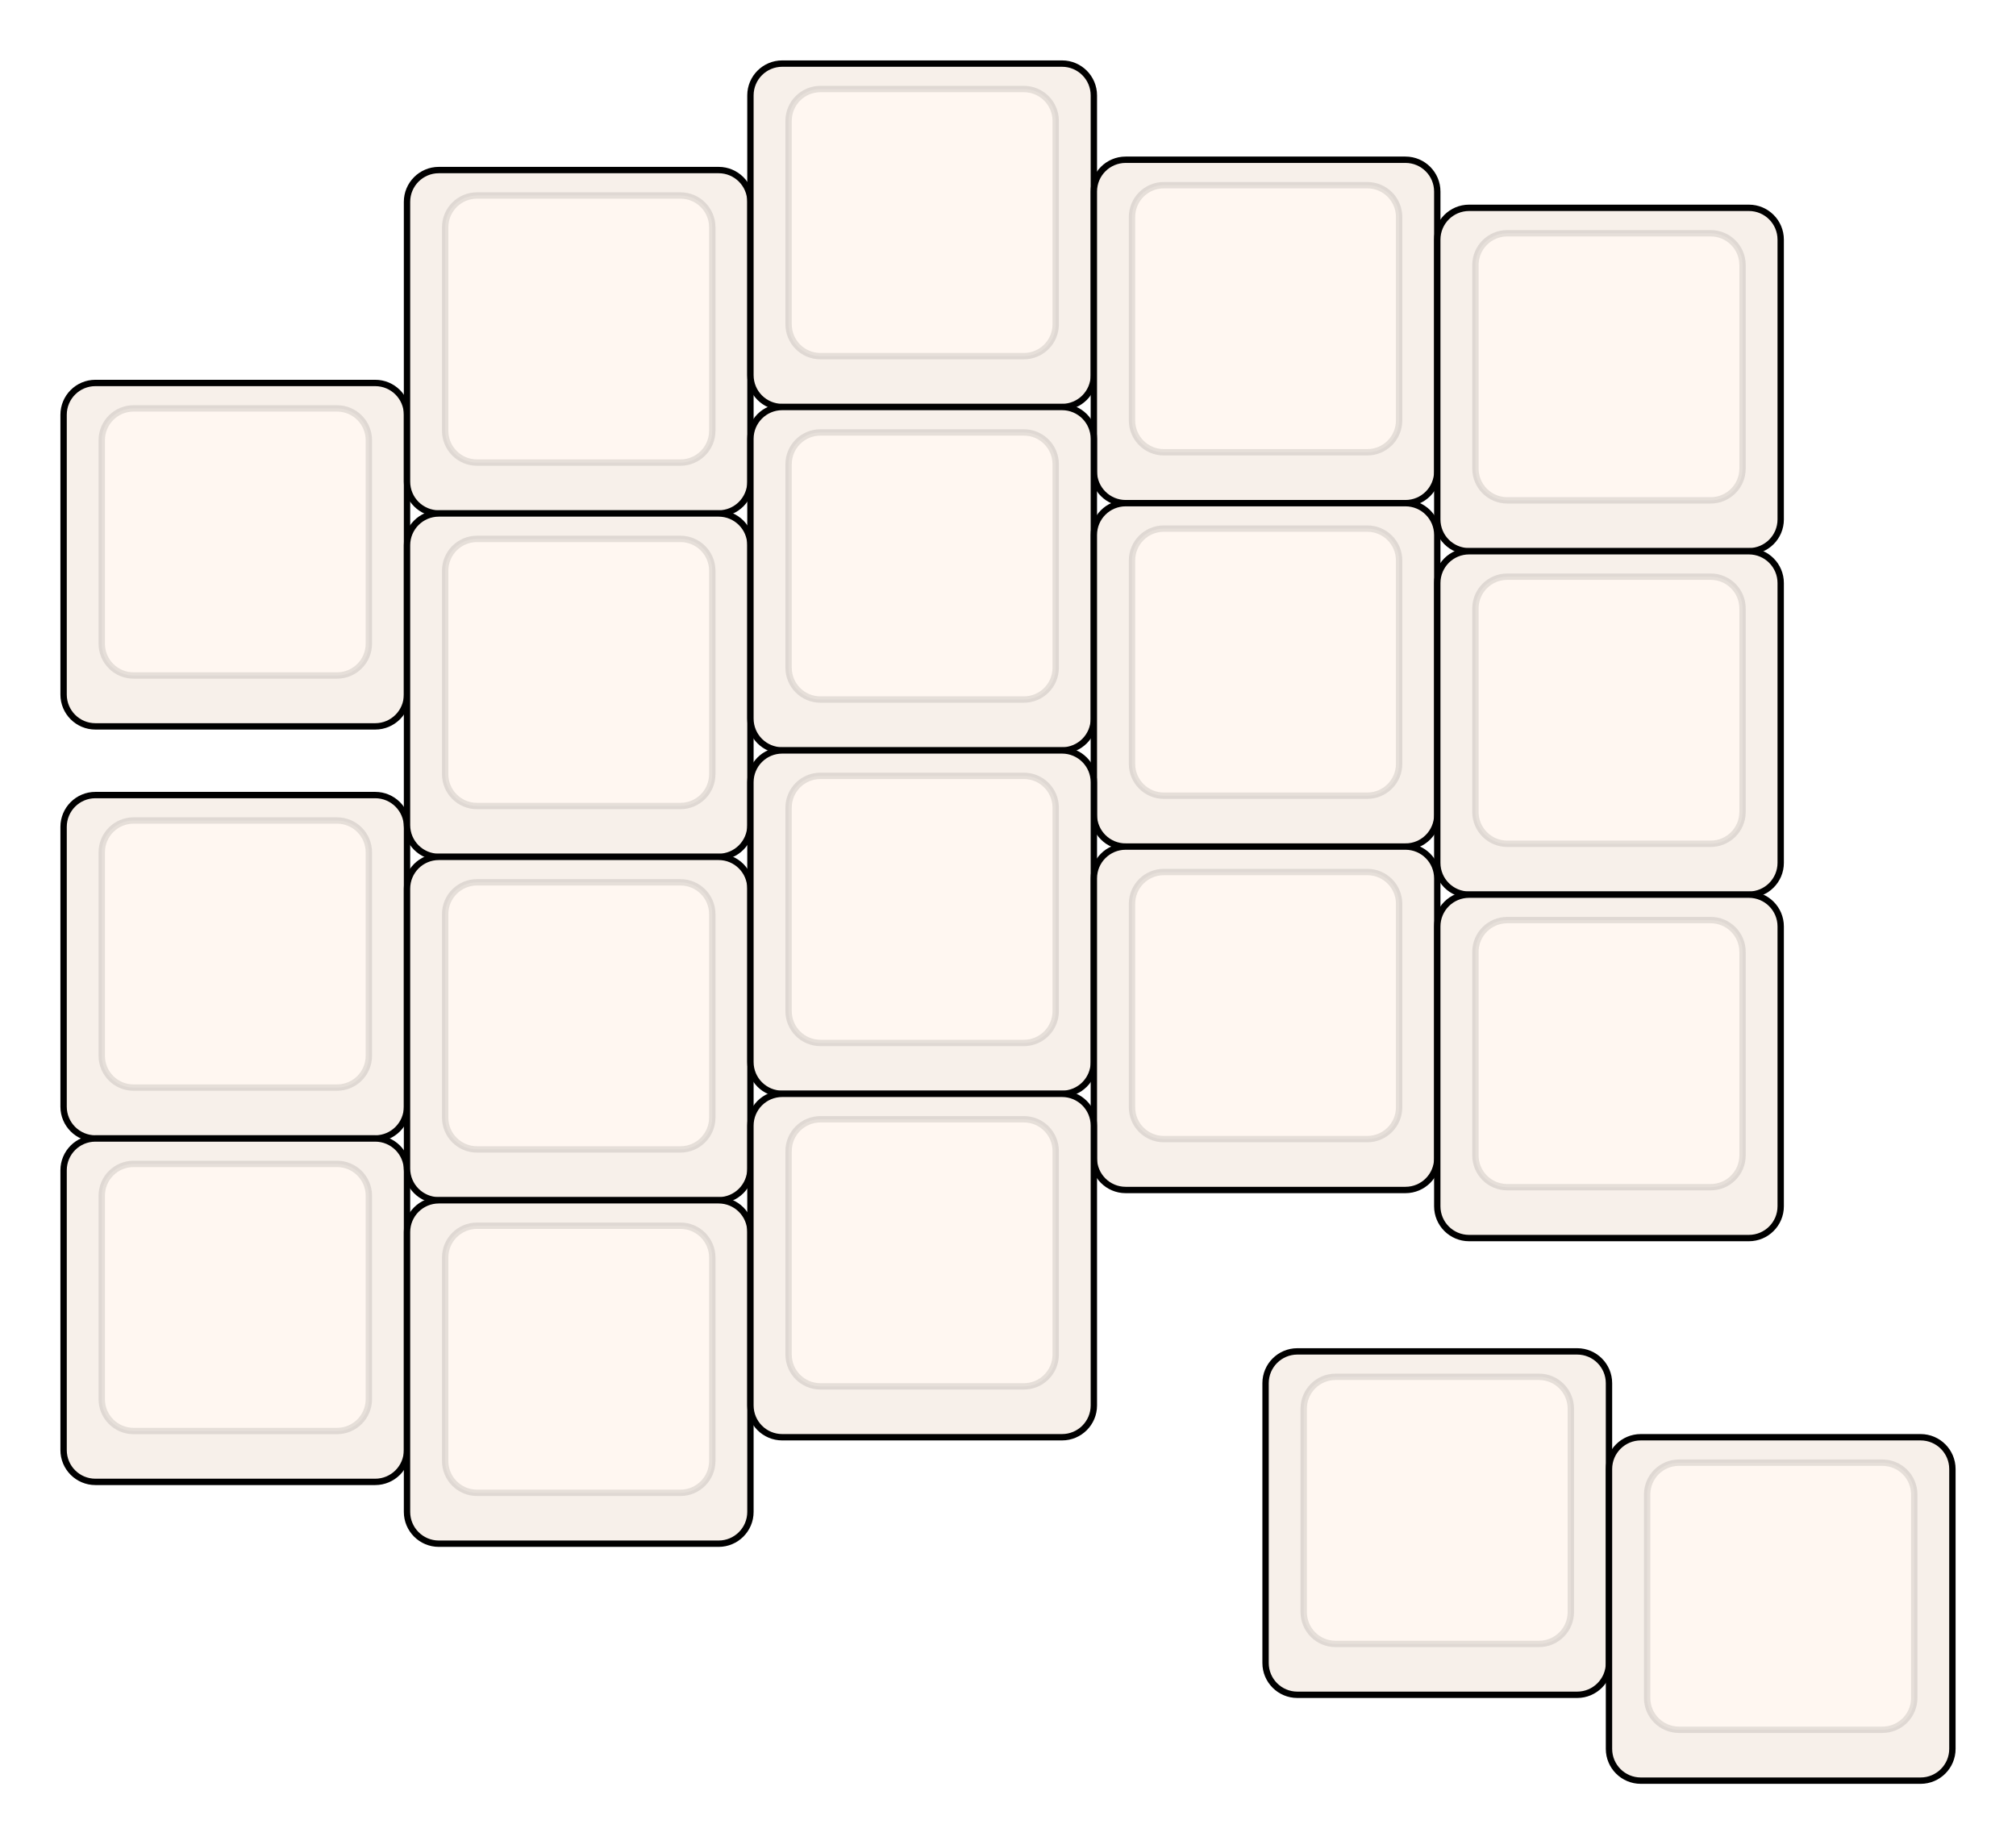
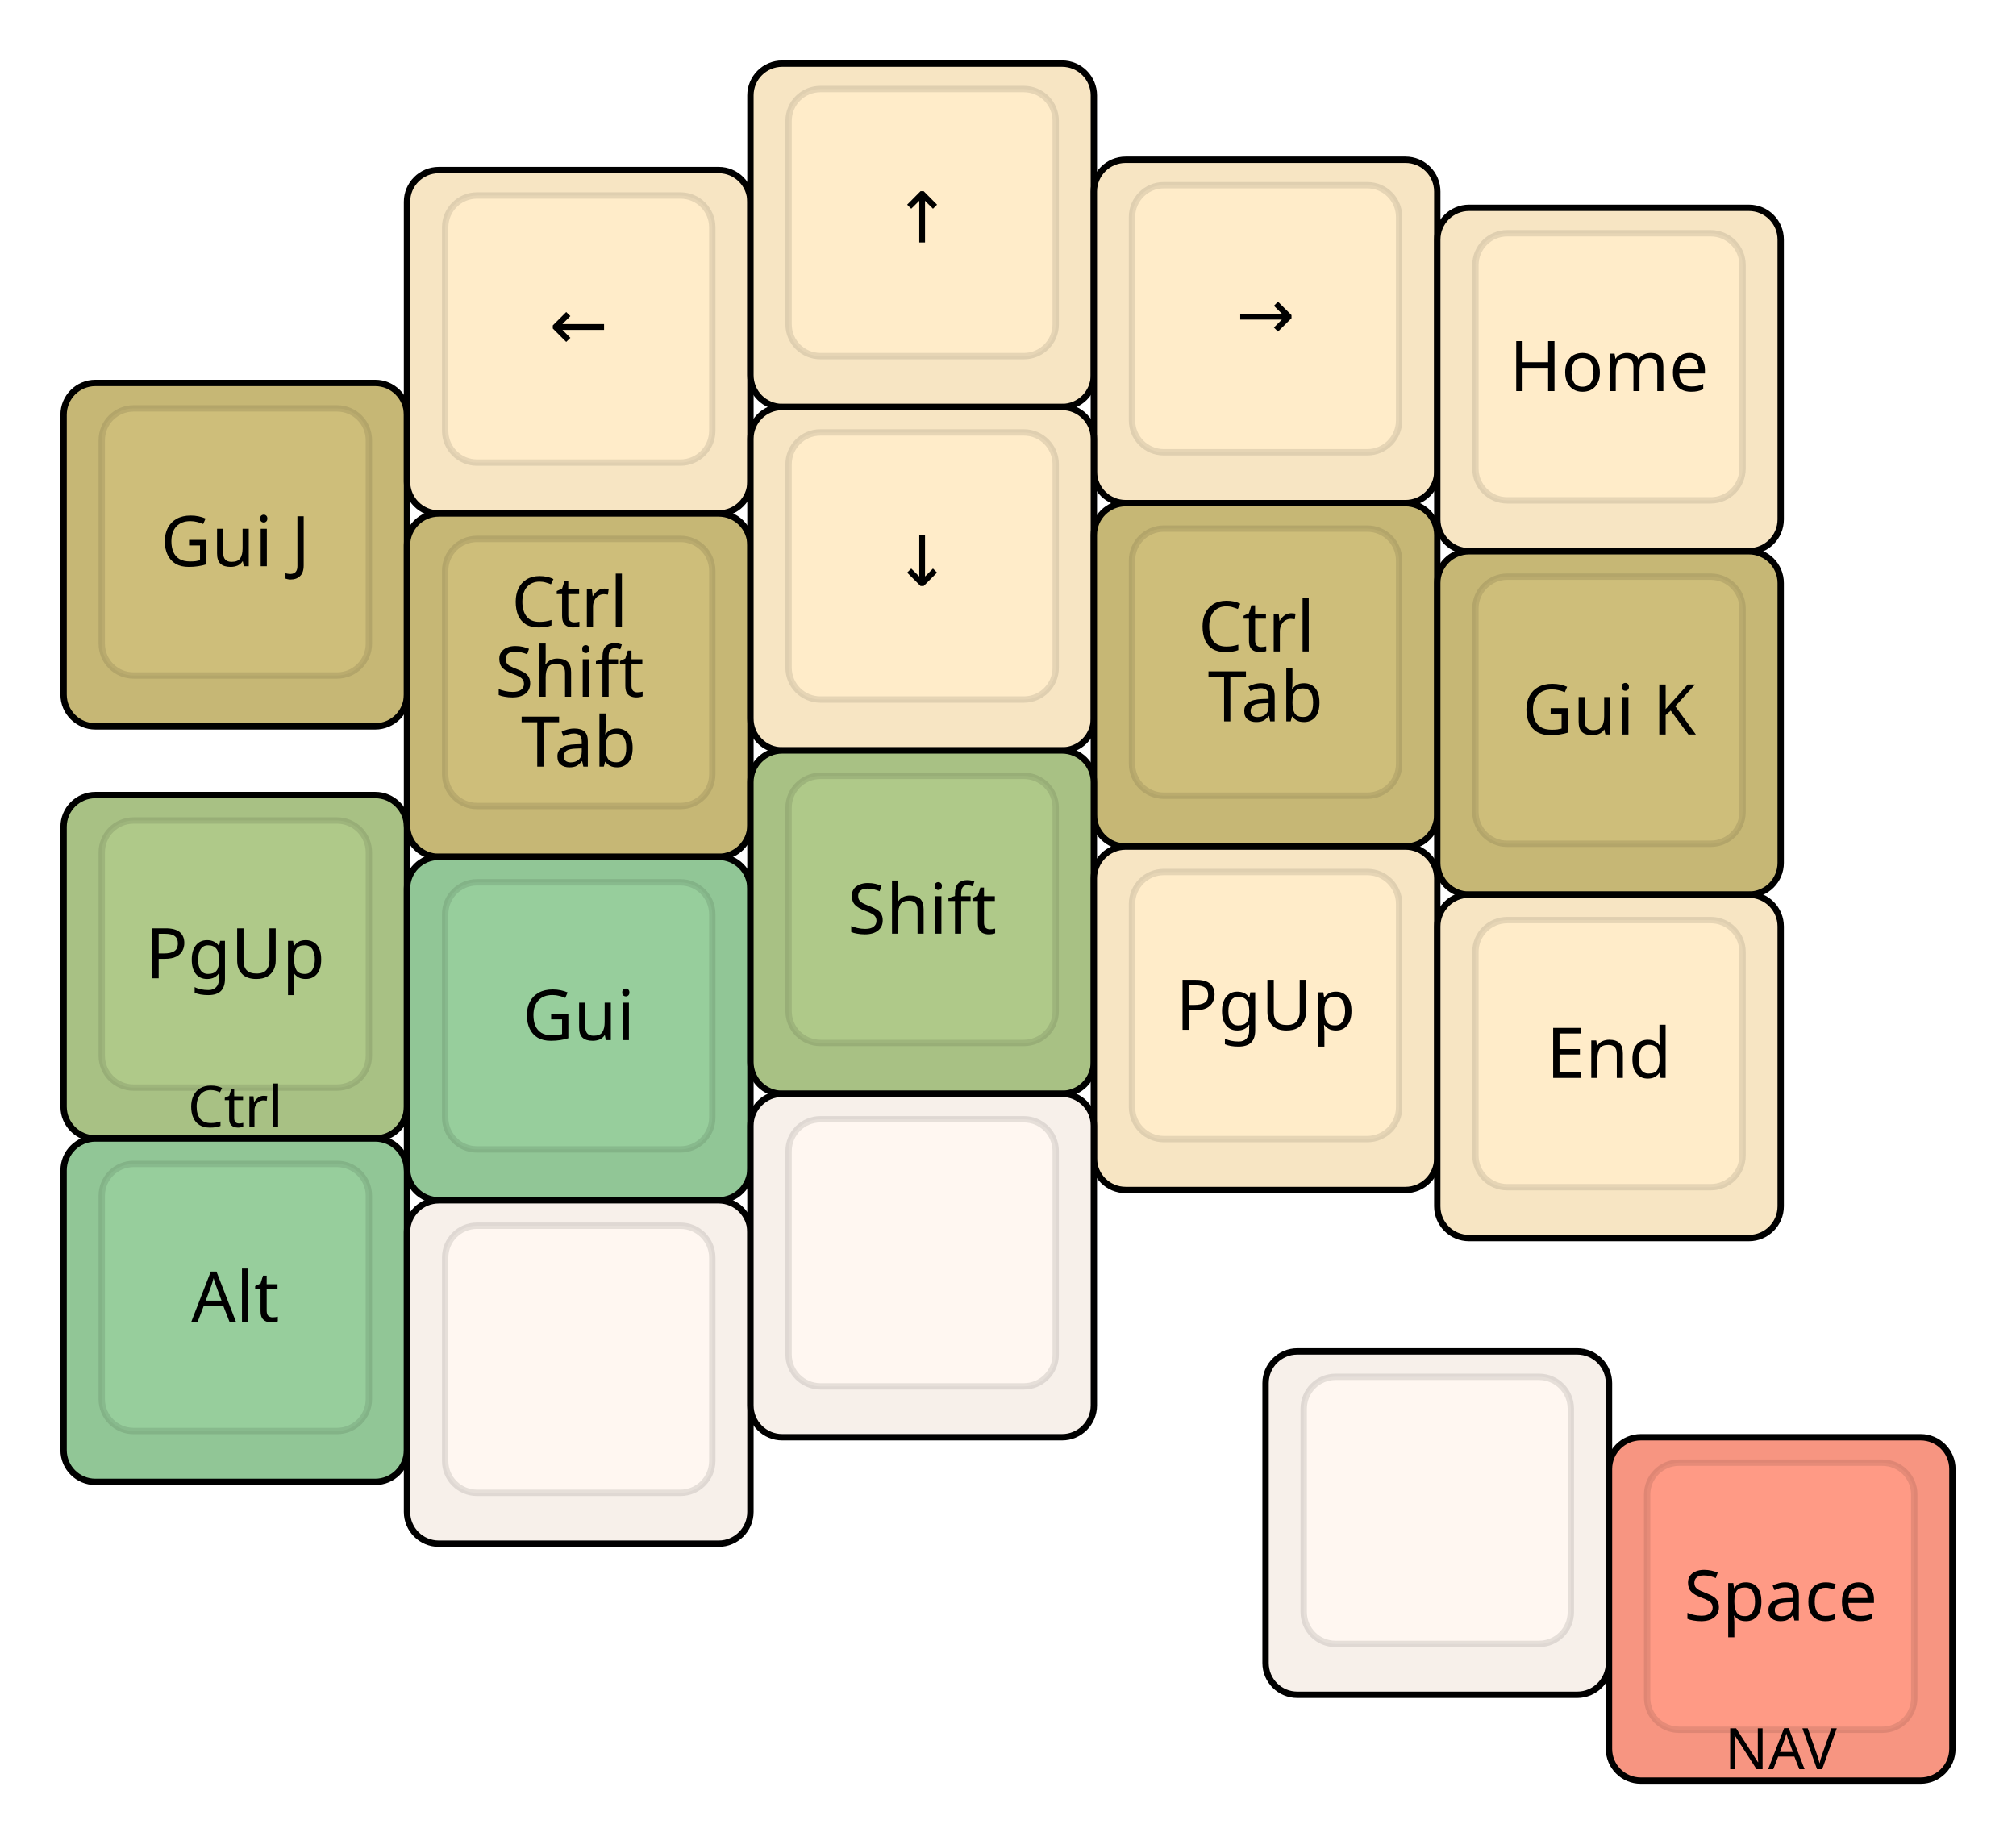
<svg xmlns="http://www.w3.org/2000/svg" width="317px" class="keymap leftie" height="290x" viewBox="0 0 317 290">
  <style type="text/css">
    .keycap .border { stroke: black; stroke-width: 1; }
    .keycap .inner.border { stroke: rgba(0,0,0,.1); }
    .keycap { font-family: sans-serif; font-size: 11px }
    .keycap .sub { font-size: 9px }
    .combos .keycap { font-size: 8px }
  </style>
-   <g class="keycap blank">
-     <rect x="10" y="60.22" width="54" height="54" rx="5" fill="#f7f0ea" class="outer border" />
-     <rect x="16" y="64.22" width="42" height="42" rx="5" fill="#fff7f1" class="inner border" />
+   <g class="keycap mod_implicit">
+     <rect x="10" y="60.22" width="54" height="54" rx="5" fill="#c6b775" class="outer border" />
+     <rect x="16" y="64.22" width="42" height="42" rx="5" fill="#cebe7a" class="inner border" />
+     <text x="37" y="85.22" text-anchor="middle" dominant-baseline="middle" class="main">
+       <tspan x="37" dy="0">Gui J</tspan>
+     </text>
  </g>
-   <g class="keycap blank">
-     <rect x="64" y="26.74" width="54" height="54" rx="5" fill="#f7f0ea" class="outer border" />
-     <rect x="70" y="30.74" width="42" height="42" rx="5" fill="#fff7f1" class="inner border" />
+   <g class="keycap default">
+     <rect x="64" y="26.74" width="54" height="54" rx="5" fill="#f7e5c3" class="outer border" />
+     <rect x="70" y="30.74" width="42" height="42" rx="5" fill="#ffecc9" class="inner border" />
+     <text x="91" y="51.74" text-anchor="middle" dominant-baseline="middle" class="main">
+       <tspan x="91" dy="0">←</tspan>
+     </text>
  </g>
-   <g class="keycap blank">
-     <rect x="118" y="10" width="54" height="54" rx="5" fill="#f7f0ea" class="outer border" />
-     <rect x="124" y="14" width="42" height="42" rx="5" fill="#fff7f1" class="inner border" />
+   <g class="keycap default">
+     <rect x="118" y="10" width="54" height="54" rx="5" fill="#f7e5c3" class="outer border" />
+     <rect x="124" y="14" width="42" height="42" rx="5" fill="#ffecc9" class="inner border" />
+     <text x="145" y="35" text-anchor="middle" dominant-baseline="middle" class="main">
+       <tspan x="145" dy="0">↑</tspan>
+     </text>
  </g>
-   <g class="keycap blank">
-     <rect x="172" y="25.12" width="54" height="54" rx="5" fill="#f7f0ea" class="outer border" />
-     <rect x="178" y="29.12" width="42" height="42" rx="5" fill="#fff7f1" class="inner border" />
+   <g class="keycap default">
+     <rect x="172" y="25.12" width="54" height="54" rx="5" fill="#f7e5c3" class="outer border" />
+     <rect x="178" y="29.12" width="42" height="42" rx="5" fill="#ffecc9" class="inner border" />
+     <text x="199" y="50.12" text-anchor="middle" dominant-baseline="middle" class="main">
+       <tspan x="199" dy="0">→</tspan>
+     </text>
  </g>
-   <g class="keycap blank">
-     <rect x="226" y="32.68" width="54" height="54" rx="5" fill="#f7f0ea" class="outer border" />
-     <rect x="232" y="36.68" width="42" height="42" rx="5" fill="#fff7f1" class="inner border" />
+   <g class="keycap default">
+     <rect x="226" y="32.68" width="54" height="54" rx="5" fill="#f7e5c3" class="outer border" />
+     <rect x="232" y="36.68" width="42" height="42" rx="5" fill="#ffecc9" class="inner border" />
+     <text x="253" y="57.68" text-anchor="middle" dominant-baseline="middle" class="main">
+       <tspan x="253" dy="0">Home</tspan>
+     </text>
  </g>
-   <g class="keycap blank">
-     <rect x="10" y="125.02" width="54" height="54" rx="5" fill="#f7f0ea" class="outer border" />
-     <rect x="16" y="129.02" width="42" height="42" rx="5" fill="#fff7f1" class="inner border" />
+   <g class="keycap mod_down">
+     <rect x="10" y="125.02" width="54" height="54" rx="5" fill="#a8c184" class="outer border" />
+     <rect x="16" y="129.02" width="42" height="42" rx="5" fill="#afc989" class="inner border" />
+     <text x="37" y="150.02" text-anchor="middle" dominant-baseline="middle" class="main">
+       <tspan x="37" dy="0">PgUp</tspan>
+     </text>
+     <text x="37" y="177.22" text-anchor="middle" class="sub">Ctrl</text>
  </g>
-   <g class="keycap blank">
-     <rect x="64" y="80.74" width="54" height="54" rx="5" fill="#f7f0ea" class="outer border" />
-     <rect x="70" y="84.74" width="42" height="42" rx="5" fill="#fff7f1" class="inner border" />
+   <g class="keycap mod_implicit">
+     <rect x="64" y="80.74" width="54" height="54" rx="5" fill="#c6b775" class="outer border" />
+     <rect x="70" y="84.74" width="42" height="42" rx="5" fill="#cebe7a" class="inner border" />
+     <text x="91" y="94.74" text-anchor="middle" dominant-baseline="middle" class="main">
+       <tspan x="91" dy="0">Ctrl</tspan>
+       <tspan x="91" dy="11">Shift</tspan>
+       <tspan x="91" dy="11">Tab</tspan>
+     </text>
  </g>
-   <g class="keycap blank">
-     <rect x="118" y="64" width="54" height="54" rx="5" fill="#f7f0ea" class="outer border" />
-     <rect x="124" y="68" width="42" height="42" rx="5" fill="#fff7f1" class="inner border" />
+   <g class="keycap default">
+     <rect x="118" y="64" width="54" height="54" rx="5" fill="#f7e5c3" class="outer border" />
+     <rect x="124" y="68" width="42" height="42" rx="5" fill="#ffecc9" class="inner border" />
+     <text x="145" y="89" text-anchor="middle" dominant-baseline="middle" class="main">
+       <tspan x="145" dy="0">↓</tspan>
+     </text>
  </g>
-   <g class="keycap blank">
-     <rect x="172" y="79.12" width="54" height="54" rx="5" fill="#f7f0ea" class="outer border" />
-     <rect x="178" y="83.12" width="42" height="42" rx="5" fill="#fff7f1" class="inner border" />
+   <g class="keycap mod_implicit">
+     <rect x="172" y="79.12" width="54" height="54" rx="5" fill="#c6b775" class="outer border" />
+     <rect x="178" y="83.12" width="42" height="42" rx="5" fill="#cebe7a" class="inner border" />
+     <text x="199" y="98.62" text-anchor="middle" dominant-baseline="middle" class="main">
+       <tspan x="199" dy="0">Ctrl</tspan>
+       <tspan x="199" dy="11">Tab</tspan>
+     </text>
  </g>
-   <g class="keycap blank">
-     <rect x="226" y="86.68" width="54" height="54" rx="5" fill="#f7f0ea" class="outer border" />
-     <rect x="232" y="90.68" width="42" height="42" rx="5" fill="#fff7f1" class="inner border" />
+   <g class="keycap mod_implicit">
+     <rect x="226" y="86.68" width="54" height="54" rx="5" fill="#c6b775" class="outer border" />
+     <rect x="232" y="90.68" width="42" height="42" rx="5" fill="#cebe7a" class="inner border" />
+     <text x="253" y="111.68" text-anchor="middle" dominant-baseline="middle" class="main">
+       <tspan x="253" dy="0">Gui K</tspan>
+     </text>
  </g>
-   <g class="keycap blank">
-     <rect x="10" y="179.02" width="54" height="54" rx="5" fill="#f7f0ea" class="outer border" />
-     <rect x="16" y="183.02" width="42" height="42" rx="5" fill="#fff7f1" class="inner border" />
+   <g class="keycap mod1">
+     <rect x="10" y="179.02" width="54" height="54" rx="5" fill="#91c696" class="outer border" />
+     <rect x="16" y="183.02" width="42" height="42" rx="5" fill="#97ce9c" class="inner border" />
+     <text x="37" y="204.02" text-anchor="middle" dominant-baseline="middle" class="main">
+       <tspan x="37" dy="0">Alt</tspan>
+     </text>
  </g>
-   <g class="keycap blank">
-     <rect x="64" y="134.74" width="54" height="54" rx="5" fill="#f7f0ea" class="outer border" />
-     <rect x="70" y="138.74" width="42" height="42" rx="5" fill="#fff7f1" class="inner border" />
+   <g class="keycap mod1">
+     <rect x="64" y="134.74" width="54" height="54" rx="5" fill="#91c696" class="outer border" />
+     <rect x="70" y="138.74" width="42" height="42" rx="5" fill="#97ce9c" class="inner border" />
+     <text x="91" y="159.74" text-anchor="middle" dominant-baseline="middle" class="main">
+       <tspan x="91" dy="0">Gui</tspan>
+     </text>
  </g>
-   <g class="keycap blank">
-     <rect x="118" y="118" width="54" height="54" rx="5" fill="#f7f0ea" class="outer border" />
-     <rect x="124" y="122" width="42" height="42" rx="5" fill="#fff7f1" class="inner border" />
+   <g class="keycap mod_down">
+     <rect x="118" y="118" width="54" height="54" rx="5" fill="#a8c184" class="outer border" />
+     <rect x="124" y="122" width="42" height="42" rx="5" fill="#afc989" class="inner border" />
+     <text x="145" y="143" text-anchor="middle" dominant-baseline="middle" class="main">
+       <tspan x="145" dy="0">Shift</tspan>
+     </text>
  </g>
-   <g class="keycap blank">
-     <rect x="172" y="133.12" width="54" height="54" rx="5" fill="#f7f0ea" class="outer border" />
-     <rect x="178" y="137.12" width="42" height="42" rx="5" fill="#fff7f1" class="inner border" />
+   <g class="keycap default">
+     <rect x="172" y="133.12" width="54" height="54" rx="5" fill="#f7e5c3" class="outer border" />
+     <rect x="178" y="137.12" width="42" height="42" rx="5" fill="#ffecc9" class="inner border" />
+     <text x="199" y="158.12" text-anchor="middle" dominant-baseline="middle" class="main">
+       <tspan x="199" dy="0">PgUp</tspan>
+     </text>
  </g>
-   <g class="keycap blank">
-     <rect x="226" y="140.68" width="54" height="54" rx="5" fill="#f7f0ea" class="outer border" />
-     <rect x="232" y="144.68" width="42" height="42" rx="5" fill="#fff7f1" class="inner border" />
+   <g class="keycap default">
+     <rect x="226" y="140.68" width="54" height="54" rx="5" fill="#f7e5c3" class="outer border" />
+     <rect x="232" y="144.68" width="42" height="42" rx="5" fill="#ffecc9" class="inner border" />
+     <text x="253" y="165.68" text-anchor="middle" dominant-baseline="middle" class="main">
+       <tspan x="253" dy="0">End</tspan>
+     </text>
  </g>
  <g class="keycap blank">
    <rect x="64" y="188.74" width="54" height="54" rx="5" fill="#f7f0ea" class="outer border" />
    <rect x="70" y="192.74" width="42" height="42" rx="5" fill="#fff7f1" class="inner border" />
  </g>
  <g class="keycap blank">
    <rect x="118" y="172" width="54" height="54" rx="5" fill="#f7f0ea" class="outer border" />
    <rect x="124" y="176" width="42" height="42" rx="5" fill="#fff7f1" class="inner border" />
  </g>
  <g class="keycap blank">
    <rect x="199" y="212.5" width="54" height="54" rx="5" fill="#f7f0ea" class="outer border" />
    <rect x="205" y="216.5" width="42" height="42" rx="5" fill="#fff7f1" class="inner border" />
  </g>
-   <g class="keycap blank">
-     <rect x="253" y="226" width="54" height="54" rx="5" fill="#f7f0ea" class="outer border" />
-     <rect x="259" y="230" width="42" height="42" rx="5" fill="#fff7f1" class="inner border" />
+   <g class="keycap active_layer">
+     <rect x="253" y="226" width="54" height="54" rx="5" fill="#f79581" class="outer border" />
+     <rect x="259" y="230" width="42" height="42" rx="5" fill="#ff9a85" class="inner border" />
+     <text x="280" y="251" text-anchor="middle" dominant-baseline="middle" class="main">
+       <tspan x="280" dy="0">Space</tspan>
+     </text>
+     <text x="280" y="278.2" text-anchor="middle" class="sub">NAV</text>
  </g>
</svg>
